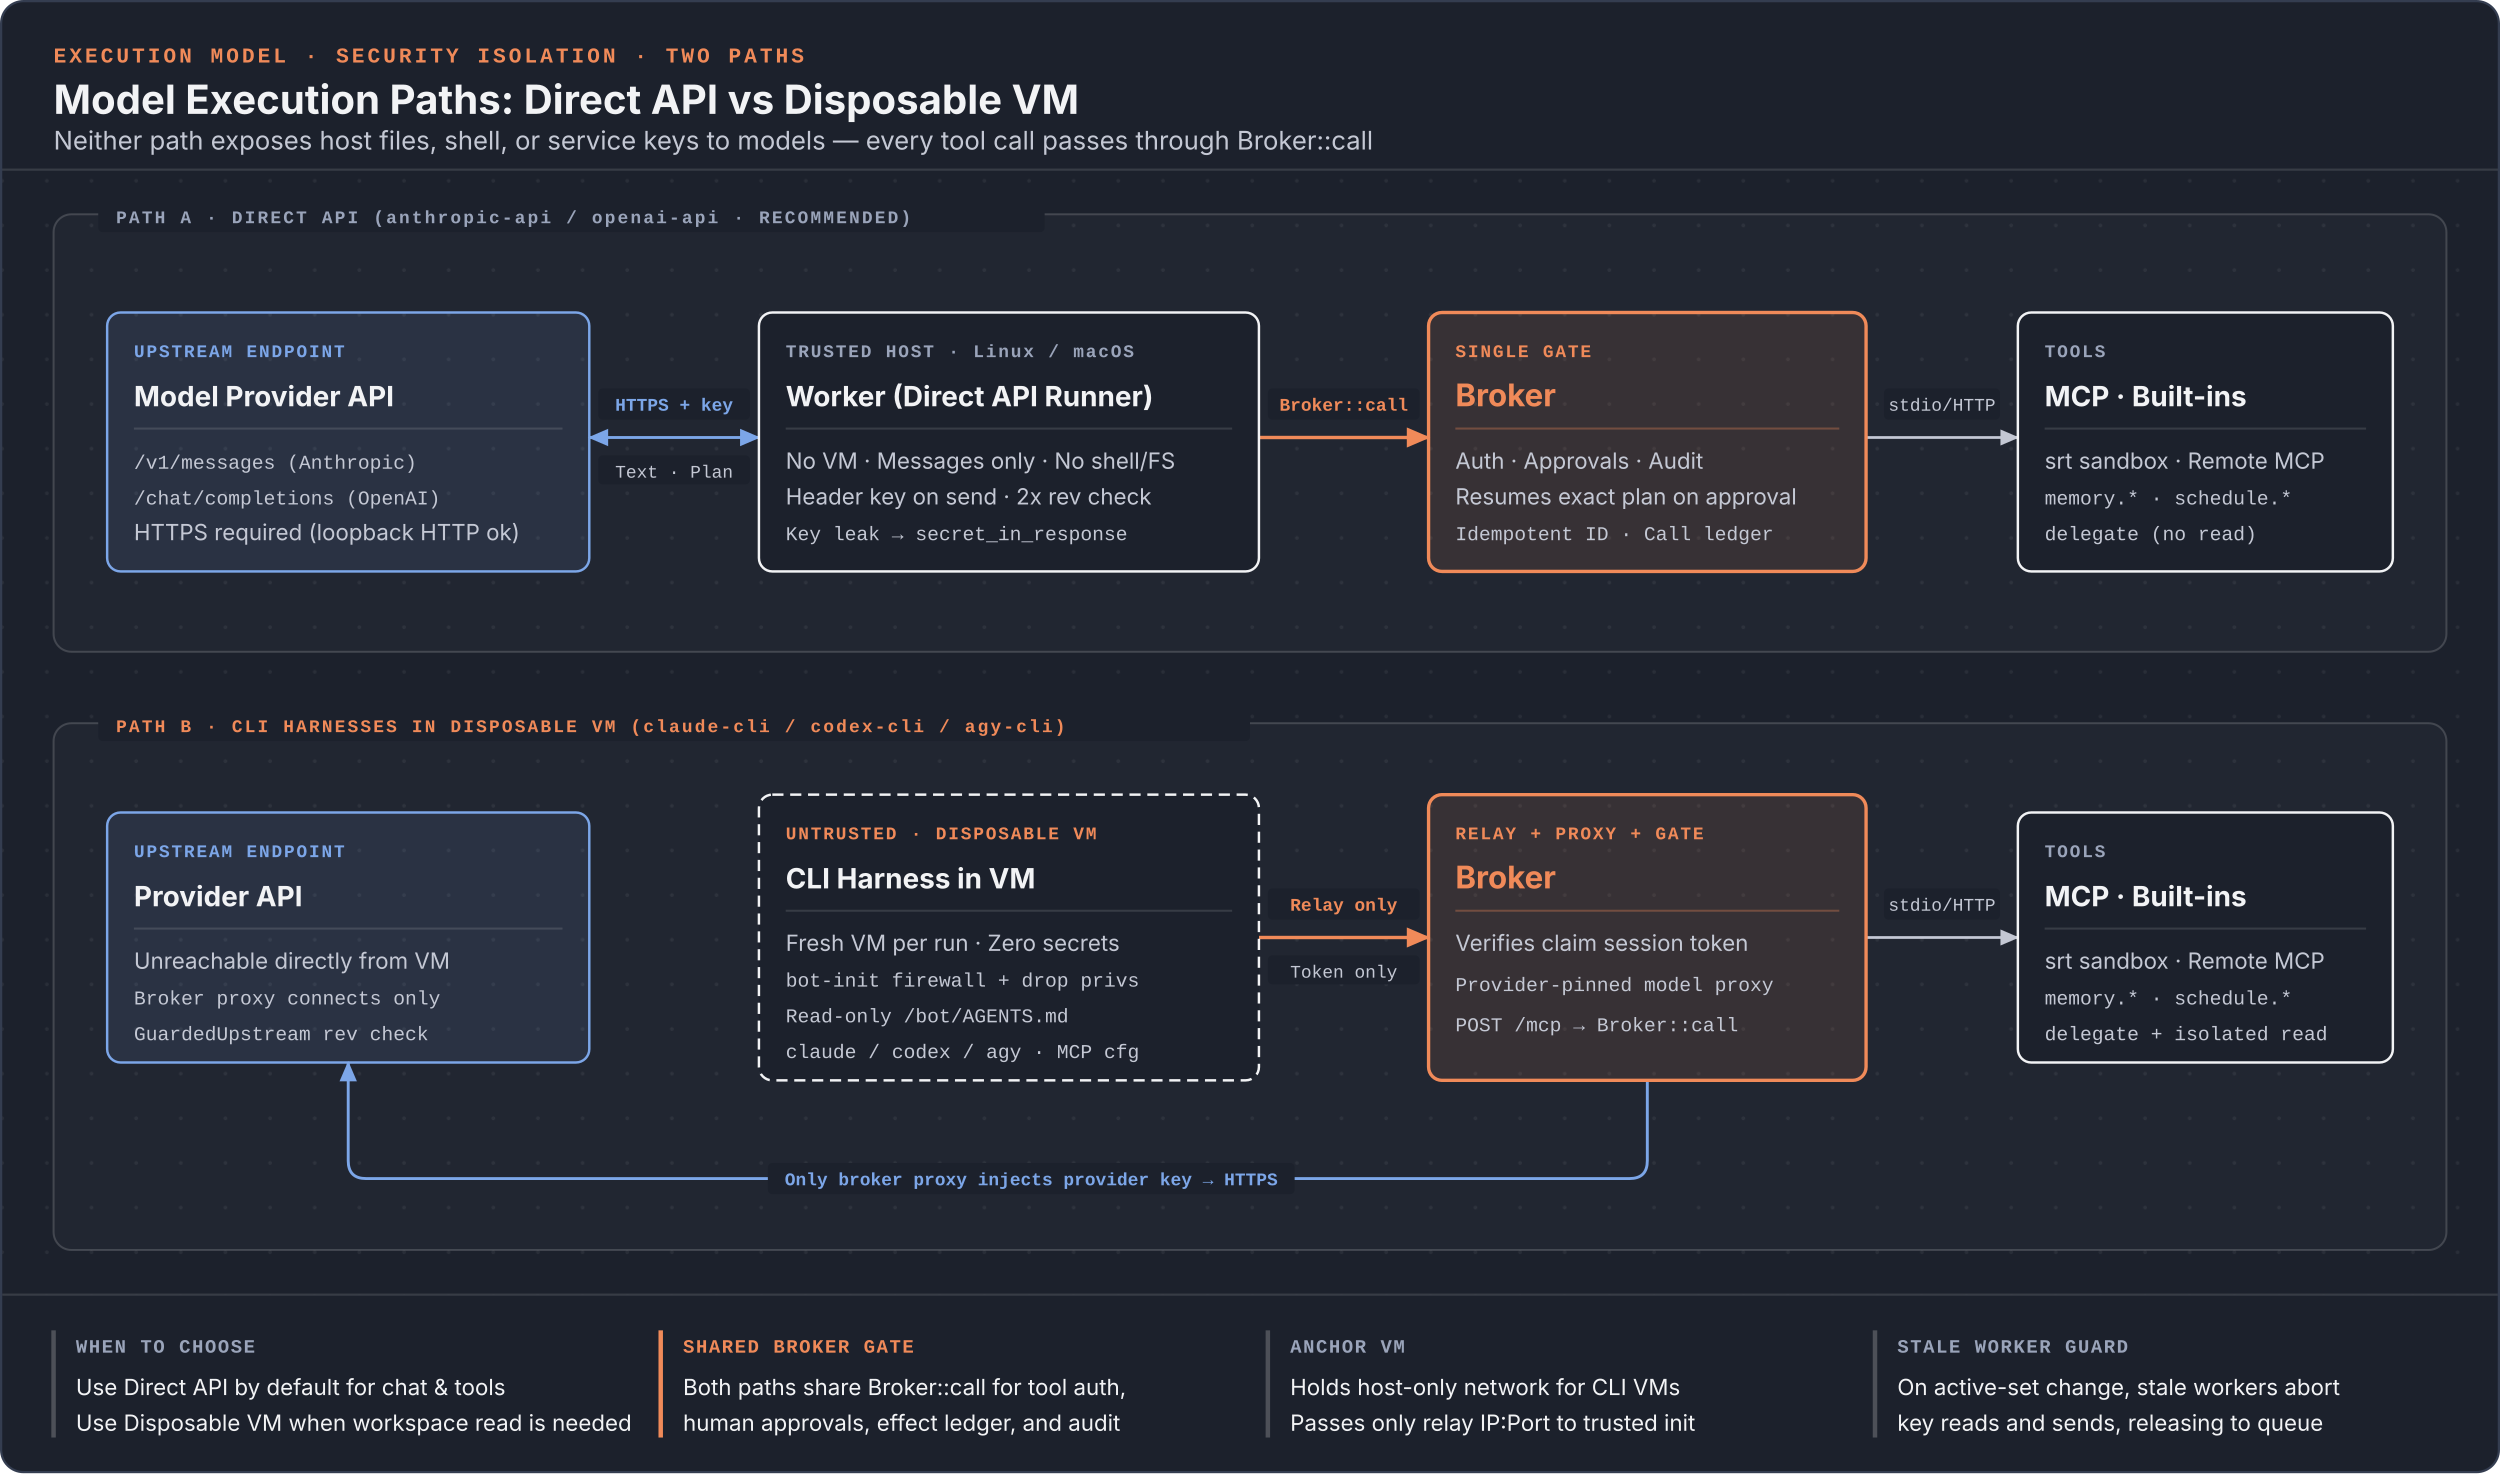
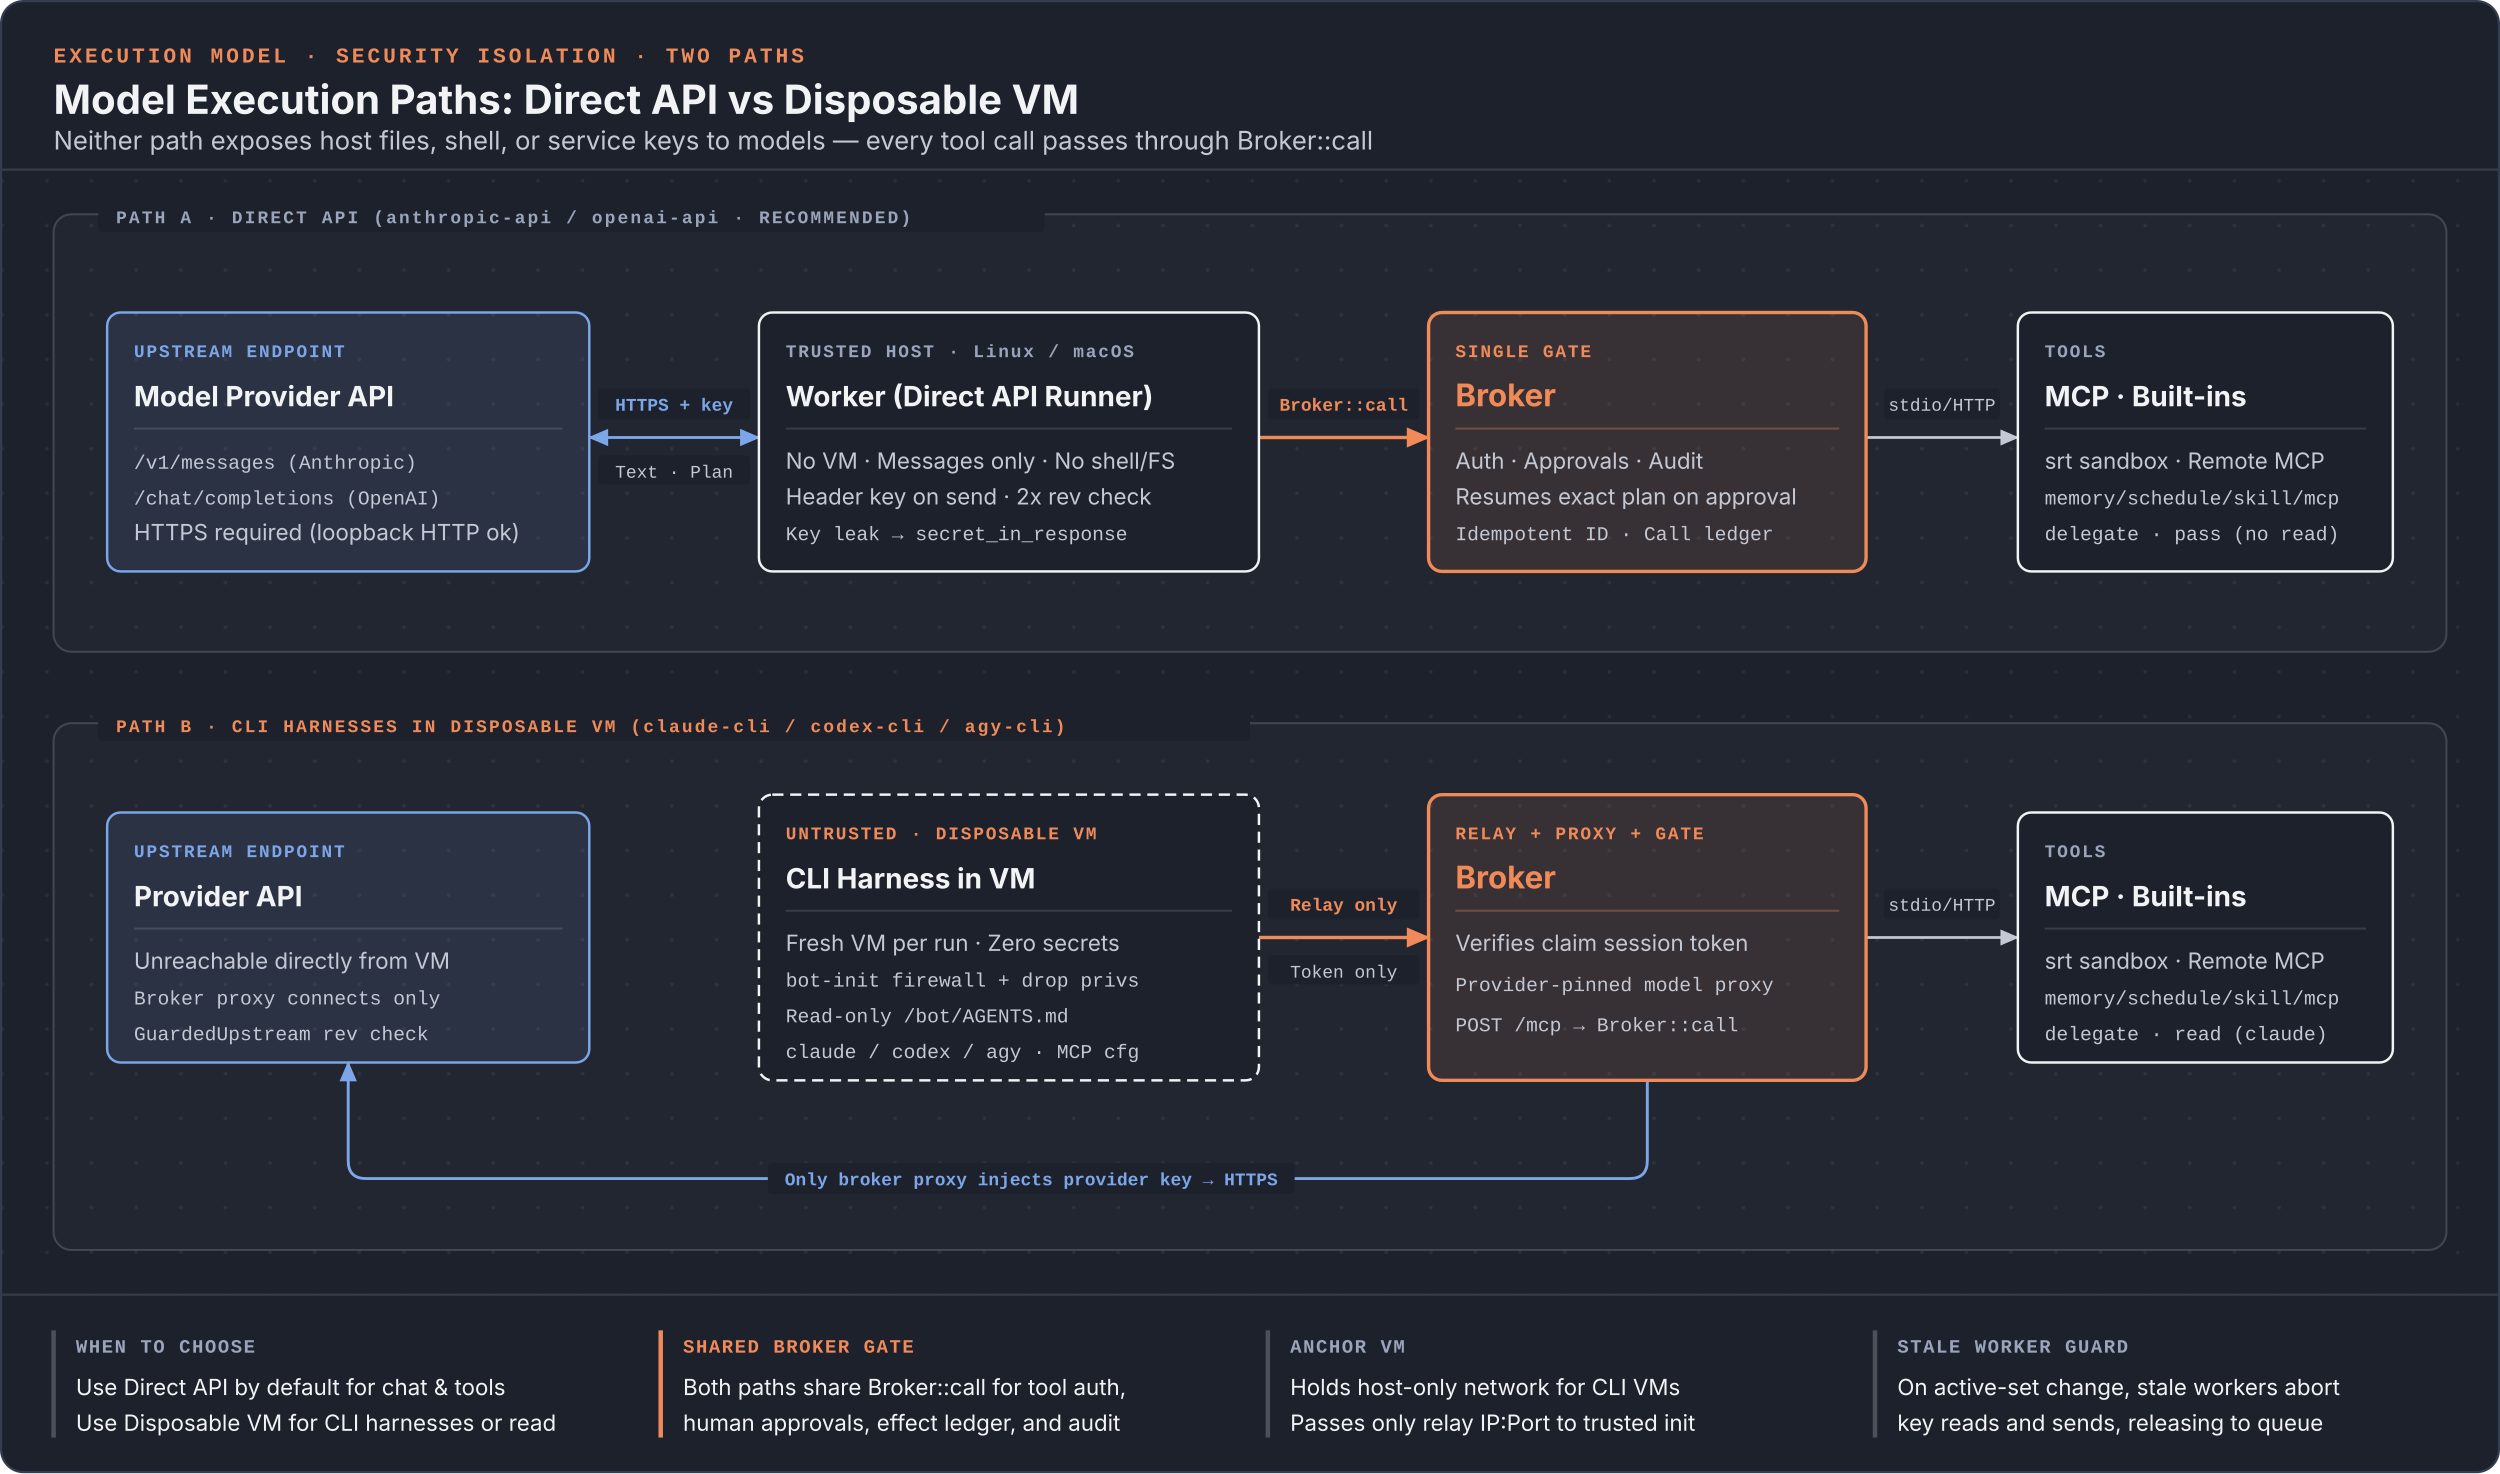
<svg xmlns="http://www.w3.org/2000/svg" viewBox="0 0 1120 660" width="1120" height="660" role="img" aria-labelledby="t-pt-d d-pt-d">
  <style>
    .bg { fill: #1c212c; }
    .frame { fill: #1c212c; stroke: #343d50; stroke-width: 1; }
    .hdr-bg { fill: #1c212c; }
    .ftr-bg { fill: #1c212c; }
    .hdr-rule { stroke: rgba(245,245,245,0.13); stroke-width: 1; }
    .dot { fill: rgba(245,245,245,0.10); }
    .zone { fill: rgba(245,245,245,0.025); stroke: rgba(245,245,245,0.17); stroke-width: 0.9; }
    .zone-dash { fill: rgba(245,245,245,0.025); stroke: #c4c8d4; stroke-width: 0.9; stroke-dasharray: 5,3; }
    .node { fill: #1c212c; stroke: #f2f3f5; stroke-width: 1.1; }
    .node-soft { fill: #1c212c; stroke: #c4c8d4; stroke-width: 1; }
    .node-dash { fill: #1c212c; stroke: #f2f3f5; stroke-width: 1.1; stroke-dasharray: 5,3; }
    .node-focal { fill: rgba(240,138,89,0.11); stroke: #f08a59; stroke-width: 1.5; }
    .node-link { fill: rgba(124,166,232,0.10); stroke: #7ca6e8; stroke-width: 1.1; }
    .div { stroke: rgba(245,245,245,0.13); stroke-width: 0.9; }
    .div-acc { stroke: rgba(240,138,89,0.32); stroke-width: 0.9; }
    .lbl-bg { fill: #1c212c; }
    .h-eye { font-family: ui-monospace, SFMono-Regular, Menlo, Monaco, Consolas, 'Liberation Mono', monospace; font-size: 9.5px; font-weight: 600; letter-spacing: 0.14em; fill: #f08a59; }
    .h-title { font-family: -apple-system, BlinkMacSystemFont, 'Apple SD Gothic Neo', 'Malgun Gothic', 'Noto Sans KR', 'Segoe UI', sans-serif; font-size: 18px; font-weight: 700; fill: #f2f3f5; }
    .h-sub { font-family: -apple-system, BlinkMacSystemFont, 'Apple SD Gothic Neo', 'Malgun Gothic', 'Noto Sans KR', 'Segoe UI', sans-serif; font-size: 11.5px; fill: #c4c8d4; }
    .eye { font-family: ui-monospace, SFMono-Regular, Menlo, Monaco, Consolas, 'Liberation Mono', monospace; font-size: 8px; font-weight: 600; letter-spacing: 0.10em; fill: #9aa4ba; }
    .eye-acc { font-family: ui-monospace, SFMono-Regular, Menlo, Monaco, Consolas, 'Liberation Mono', monospace; font-size: 8px; font-weight: 600; letter-spacing: 0.10em; fill: #f08a59; }
    .eye-lnk { font-family: ui-monospace, SFMono-Regular, Menlo, Monaco, Consolas, 'Liberation Mono', monospace; font-size: 8px; font-weight: 600; letter-spacing: 0.10em; fill: #7ca6e8; }
    .ttl { font-family: -apple-system, BlinkMacSystemFont, 'Apple SD Gothic Neo', 'Malgun Gothic', 'Noto Sans KR', 'Segoe UI', sans-serif; font-size: 13.5px; font-weight: 700; fill: #f2f3f5; }
    .ttl-sm { font-family: -apple-system, BlinkMacSystemFont, 'Apple SD Gothic Neo', 'Malgun Gothic', 'Noto Sans KR', 'Segoe UI', sans-serif; font-size: 12.5px; font-weight: 700; fill: #f2f3f5; }
    .ttl-acc { font-family: -apple-system, BlinkMacSystemFont, 'Apple SD Gothic Neo', 'Malgun Gothic', 'Noto Sans KR', 'Segoe UI', sans-serif; font-size: 14px; font-weight: 700; fill: #f08a59; }
    .sub { font-family: -apple-system, BlinkMacSystemFont, 'Apple SD Gothic Neo', 'Malgun Gothic', 'Noto Sans KR', 'Segoe UI', sans-serif; font-size: 10px; fill: #c4c8d4; }
    .mono { font-family: ui-monospace, SFMono-Regular, Menlo, Monaco, Consolas, 'Liberation Mono', monospace; font-size: 8.8px; fill: #c4c8d4; }
    .mono-ink { font-family: ui-monospace, SFMono-Regular, Menlo, Monaco, Consolas, 'Liberation Mono', monospace; font-size: 9.2px; font-weight: 500; fill: #f2f3f5; }
    .zlbl { font-family: ui-monospace, SFMono-Regular, Menlo, Monaco, Consolas, 'Liberation Mono', monospace; font-size: 8px; font-weight: 600; letter-spacing: 0.12em; fill: #9aa4ba; }
    .zlbl-acc { font-family: ui-monospace, SFMono-Regular, Menlo, Monaco, Consolas, 'Liberation Mono', monospace; font-size: 8px; font-weight: 600; letter-spacing: 0.12em; fill: #f08a59; }
    .edge { fill: none; stroke: #c4c8d4; stroke-width: 1.2; }
    .edge-dash { fill: none; stroke: #c4c8d4; stroke-width: 1; stroke-dasharray: 4,3; }
    .edge-acc { fill: none; stroke: #f08a59; stroke-width: 1.5; }
    .edge-lnk { fill: none; stroke: #7ca6e8; stroke-width: 1.3; }
    .elbl { font-family: ui-monospace, SFMono-Regular, Menlo, Monaco, Consolas, 'Liberation Mono', monospace; font-size: 8px; font-weight: 500; fill: #c4c8d4; }
    .elbl-acc { font-family: ui-monospace, SFMono-Regular, Menlo, Monaco, Consolas, 'Liberation Mono', monospace; font-size: 8px; font-weight: 600; fill: #f08a59; }
    .elbl-lnk { font-family: ui-monospace, SFMono-Regular, Menlo, Monaco, Consolas, 'Liberation Mono', monospace; font-size: 8px; font-weight: 600; fill: #7ca6e8; }
    .ar-m { fill: #c4c8d4; }
    .ar-a { fill: #f08a59; }
    .ar-l { fill: #7ca6e8; }
    .bar { stroke: rgba(191,192,192,0.30); stroke-width: 2; }
    .bar-acc { stroke: #f08a59; stroke-width: 2; }
    .fk { font-family: ui-monospace, SFMono-Regular, Menlo, Monaco, Consolas, 'Liberation Mono', monospace; font-size: 8.5px; font-weight: 600; letter-spacing: 0.08em; fill: #9aa4ba; }
    .fk-acc { font-family: ui-monospace, SFMono-Regular, Menlo, Monaco, Consolas, 'Liberation Mono', monospace; font-size: 8.5px; font-weight: 600; letter-spacing: 0.08em; fill: #f08a59; }
    .fv { font-family: -apple-system, BlinkMacSystemFont, 'Apple SD Gothic Neo', 'Malgun Gothic', 'Noto Sans KR', 'Segoe UI', sans-serif; font-size: 10px; fill: #f2f3f5; }
  </style>
  <defs>
    <clipPath id="clip-pt-d">
      <rect x="0.5" y="0.5" width="1119" height="659" rx="10" />
    </clipPath>
    <pattern id="dots-pt-d" width="20" height="20" patternUnits="userSpaceOnUse">
      <circle cx="1" cy="1" r="0.85" class="dot" />
    </pattern>
    <marker id="ar-m-pt-d" markerWidth="7" markerHeight="6" refX="6.5" refY="3" orient="auto">
      <polygon points="0 0, 7 3, 0 6" class="ar-m" />
    </marker>
    <marker id="ar-mr-pt-d" markerWidth="7" markerHeight="6" refX="0.5" refY="3" orient="auto">
      <polygon points="7 0, 0 3, 7 6" class="ar-m" />
    </marker>
    <marker id="ar-a-pt-d" markerWidth="7" markerHeight="6" refX="6.5" refY="3" orient="auto">
      <polygon points="0 0, 7 3, 0 6" class="ar-a" />
    </marker>
    <marker id="ar-ar-pt-d" markerWidth="7" markerHeight="6" refX="0.5" refY="3" orient="auto">
      <polygon points="7 0, 0 3, 7 6" class="ar-a" />
    </marker>
    <marker id="ar-l-pt-d" markerWidth="7" markerHeight="6" refX="6.5" refY="3" orient="auto">
      <polygon points="0 0, 7 3, 0 6" class="ar-l" />
    </marker>
    <marker id="ar-lr-pt-d" markerWidth="7" markerHeight="6" refX="0.5" refY="3" orient="auto">
      <polygon points="7 0, 0 3, 7 6" class="ar-l" />
    </marker>
  </defs>
  <g clip-path="url(#clip-pt-d)">
    <rect width="1120" height="660" class="bg" />
    <rect x="0" y="76" width="1120" height="504" fill="url(#dots-pt-d)" opacity="0.6" />
    <text x="24" y="28" class="h-eye">EXECUTION MODEL · SECURITY ISOLATION · TWO PATHS</text>
    <text x="24" y="51" class="h-title">Model Execution Paths: Direct API vs Disposable VM</text>
    <text x="24" y="67" class="h-sub">Neither path exposes host files, shell, or service keys to models — every tool call passes through Broker::call</text>
    <line x1="0" y1="76" x2="1120" y2="76" class="hdr-rule" />
    <g transform="translate(0,68)">
      <rect x="24" y="28" width="1072" height="196" rx="8" class="zone" />
      <rect x="44" y="22" width="424" height="14" rx="2" class="lbl-bg" />
      <text x="52" y="32" class="zlbl">PATH A · DIRECT API (anthropic-api / openai-api · RECOMMENDED)</text>
      <rect x="24" y="256" width="1072" height="236" rx="8" class="zone" />
      <rect x="44" y="250" width="516" height="14" rx="2" class="lbl-bg" />
      <text x="52" y="260" class="zlbl-acc">PATH B · CLI HARNESSES IN DISPOSABLE VM (claude-cli / codex-cli / agy-cli)</text>
      <line x1="340" y1="128" x2="264" y2="128" class="edge-lnk" marker-start="url(#ar-lr-pt-d)" marker-end="url(#ar-l-pt-d)" />
      <line x1="564" y1="128" x2="640" y2="128" class="edge-acc" marker-end="url(#ar-a-pt-d)" />
      <line x1="836" y1="128" x2="904" y2="128" class="edge" marker-end="url(#ar-m-pt-d)" />
      <rect x="268" y="106" width="68" height="14" rx="2" class="lbl-bg" />
      <text x="302" y="116" text-anchor="middle" class="elbl-lnk">HTTPS + key</text>
      <rect x="268" y="136" width="68" height="13" rx="2" class="lbl-bg" />
      <text x="302" y="146" text-anchor="middle" class="elbl">Text · Plan</text>
      <rect x="568" y="106" width="68" height="14" rx="2" class="lbl-bg" />
      <text x="602" y="116" text-anchor="middle" class="elbl-acc">Broker::call</text>
      <rect x="844" y="106" width="52" height="14" rx="2" class="lbl-bg" />
      <text x="870" y="116" text-anchor="middle" class="elbl">stdio/HTTP</text>
      <line x1="564" y1="352" x2="640" y2="352" class="edge-acc" marker-end="url(#ar-a-pt-d)" />
      <path d="M 738,416 V 452 Q 738,460 730,460 H 164 Q 156,460 156,452 V 408" class="edge-lnk" marker-end="url(#ar-l-pt-d)" />
      <line x1="836" y1="352" x2="904" y2="352" class="edge" marker-end="url(#ar-m-pt-d)" />
      <rect x="568" y="330" width="68" height="14" rx="2" class="lbl-bg" />
      <text x="602" y="340" text-anchor="middle" class="elbl-acc">Relay only</text>
      <rect x="568" y="360" width="68" height="13" rx="2" class="lbl-bg" />
      <text x="602" y="370" text-anchor="middle" class="elbl">Token only</text>
      <rect x="344" y="453" width="236" height="14" rx="2" class="lbl-bg" />
      <text x="462" y="463" text-anchor="middle" class="elbl-lnk">Only broker proxy injects provider key → HTTPS</text>
      <rect x="844" y="330" width="52" height="14" rx="2" class="lbl-bg" />
      <text x="870" y="340" text-anchor="middle" class="elbl">stdio/HTTP</text>
      <g id="pa-api">
        <rect x="48" y="72" width="216" height="116" rx="6" class="node-link" />
        <text x="60" y="92" class="eye-lnk">UPSTREAM ENDPOINT</text>
        <text x="60" y="114" class="ttl-sm">Model Provider API</text>
        <line x1="60" y1="124" x2="252" y2="124" class="div" />
        <text x="60" y="142" class="mono">/v1/messages (Anthropic)</text>
        <text x="60" y="158" class="mono">/chat/completions (OpenAI)</text>
        <text x="60" y="174" class="sub">HTTPS required (loopback HTTP ok)</text>
      </g>
      <g id="pa-worker">
        <rect x="340" y="72" width="224" height="116" rx="6" class="node" />
        <text x="352" y="92" class="eye">TRUSTED HOST · Linux / macOS</text>
        <text x="352" y="114" class="ttl-sm">Worker (Direct API Runner)</text>
        <line x1="352" y1="124" x2="552" y2="124" class="div" />
        <text x="352" y="142" class="sub">No VM · Messages only · No shell/FS</text>
        <text x="352" y="158" class="sub">Header key on send · 2x rev check</text>
        <text x="352" y="174" class="mono">Key leak → secret_in_response</text>
      </g>
      <g id="pa-broker">
        <rect x="640" y="72" width="196" height="116" rx="6" class="node-focal" />
        <text x="652" y="92" class="eye-acc">SINGLE GATE</text>
        <text x="652" y="114" class="ttl-acc">Broker</text>
        <line x1="652" y1="124" x2="824" y2="124" class="div-acc" />
        <text x="652" y="142" class="sub">Auth · Approvals · Audit</text>
        <text x="652" y="158" class="sub">Resumes exact plan on approval</text>
        <text x="652" y="174" class="mono">Idempotent ID · Call ledger</text>
      </g>
      <g id="pa-tools">
        <rect x="904" y="72" width="168" height="116" rx="6" class="node" />
        <text x="916" y="92" class="eye">TOOLS</text>
        <text x="916" y="114" class="ttl-sm">MCP · Built-ins</text>
        <line x1="916" y1="124" x2="1060" y2="124" class="div" />
        <text x="916" y="142" class="sub">srt sandbox · Remote MCP</text>
-         <text x="916" y="158" class="mono">memory.* · schedule.*</text>
-         <text x="916" y="174" class="mono">delegate (no read)</text>
+         <text x="916" y="158" class="mono">memory/schedule/skill/mcp</text>
+         <text x="916" y="174" class="mono">delegate · pass (no read)</text>
      </g>
      <g id="pb-api">
        <rect x="48" y="296" width="216" height="112" rx="6" class="node-link" />
        <text x="60" y="316" class="eye-lnk">UPSTREAM ENDPOINT</text>
        <text x="60" y="338" class="ttl-sm">Provider API</text>
        <line x1="60" y1="348" x2="252" y2="348" class="div" />
        <text x="60" y="366" class="sub">Unreachable directly from VM</text>
        <text x="60" y="382" class="mono">Broker proxy connects only</text>
        <text x="60" y="398" class="mono">GuardedUpstream rev check</text>
      </g>
      <g id="pb-vm">
        <rect x="340" y="288" width="224" height="128" rx="6" class="node-dash" />
        <text x="352" y="308" class="eye-acc">UNTRUSTED · DISPOSABLE VM</text>
        <text x="352" y="330" class="ttl-sm">CLI Harness in VM</text>
        <line x1="352" y1="340" x2="552" y2="340" class="div" />
        <text x="352" y="358" class="sub">Fresh VM per run · Zero secrets</text>
        <text x="352" y="374" class="mono">bot-init firewall + drop privs</text>
        <text x="352" y="390" class="mono">Read-only /bot/AGENTS.md</text>
        <text x="352" y="406" class="mono">claude / codex / agy · MCP cfg</text>
      </g>
      <g id="pb-broker">
        <rect x="640" y="288" width="196" height="128" rx="6" class="node-focal" />
        <text x="652" y="308" class="eye-acc">RELAY + PROXY + GATE</text>
        <text x="652" y="330" class="ttl-acc">Broker</text>
        <line x1="652" y1="340" x2="824" y2="340" class="div-acc" />
        <text x="652" y="358" class="sub">Verifies claim session token</text>
        <text x="652" y="376" class="mono">Provider-pinned model proxy</text>
        <text x="652" y="394" class="mono">POST /mcp → Broker::call</text>
      </g>
      <g id="pb-tools">
        <rect x="904" y="296" width="168" height="112" rx="6" class="node" />
        <text x="916" y="316" class="eye">TOOLS</text>
        <text x="916" y="338" class="ttl-sm">MCP · Built-ins</text>
        <line x1="916" y1="348" x2="1060" y2="348" class="div" />
        <text x="916" y="366" class="sub">srt sandbox · Remote MCP</text>
-         <text x="916" y="382" class="mono">memory.* · schedule.*</text>
-         <text x="916" y="398" class="mono">delegate + isolated read</text>
+         <text x="916" y="382" class="mono">memory/schedule/skill/mcp</text>
+         <text x="916" y="398" class="mono">delegate · read (claude)</text>
      </g>
    </g>
    <line x1="1" y1="580" x2="1119" y2="580" class="hdr-rule" />
    <line x1="24" y1="596" x2="24" y2="644" class="bar" />
    <text x="34" y="606" class="fk">WHEN TO CHOOSE</text>
    <text x="34" y="625" class="fv">Use Direct API by default for chat &amp; tools</text>
-     <text x="34" y="641" class="fv">Use Disposable VM when workspace read is needed</text>
+     <text x="34" y="641" class="fv">Use Disposable VM for CLI harnesses or read</text>
    <line x1="296" y1="596" x2="296" y2="644" class="bar-acc" />
    <text x="306" y="606" class="fk-acc">SHARED BROKER GATE</text>
    <text x="306" y="625" class="fv">Both paths share Broker::call for tool auth,</text>
    <text x="306" y="641" class="fv">human approvals, effect ledger, and audit</text>
    <line x1="568" y1="596" x2="568" y2="644" class="bar" />
    <text x="578" y="606" class="fk">ANCHOR VM</text>
    <text x="578" y="625" class="fv">Holds host-only network for CLI VMs</text>
    <text x="578" y="641" class="fv">Passes only relay IP:Port to trusted init</text>
    <line x1="840" y1="596" x2="840" y2="644" class="bar" />
    <text x="850" y="606" class="fk">STALE WORKER GUARD</text>
    <text x="850" y="625" class="fv">On active-set change, stale workers abort</text>
    <text x="850" y="641" class="fv">key reads and sends, releasing to queue</text>
  </g>
  <rect x="0.5" y="0.5" width="1119" height="659" rx="10" fill="none" stroke="#343d50" stroke-width="1" />
</svg>
